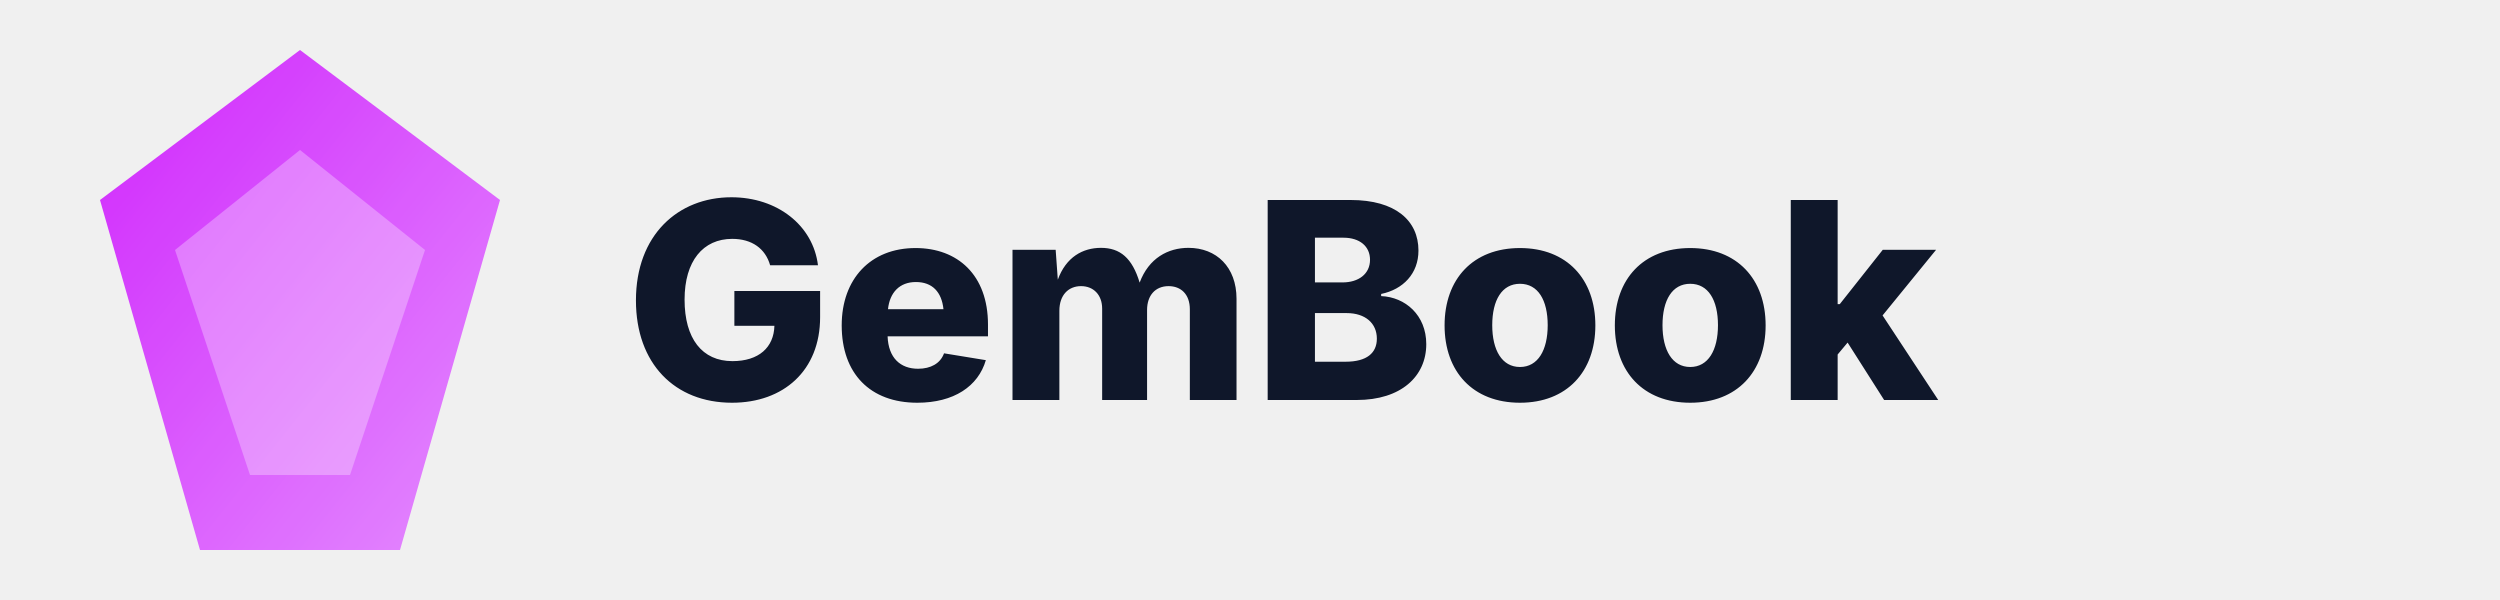
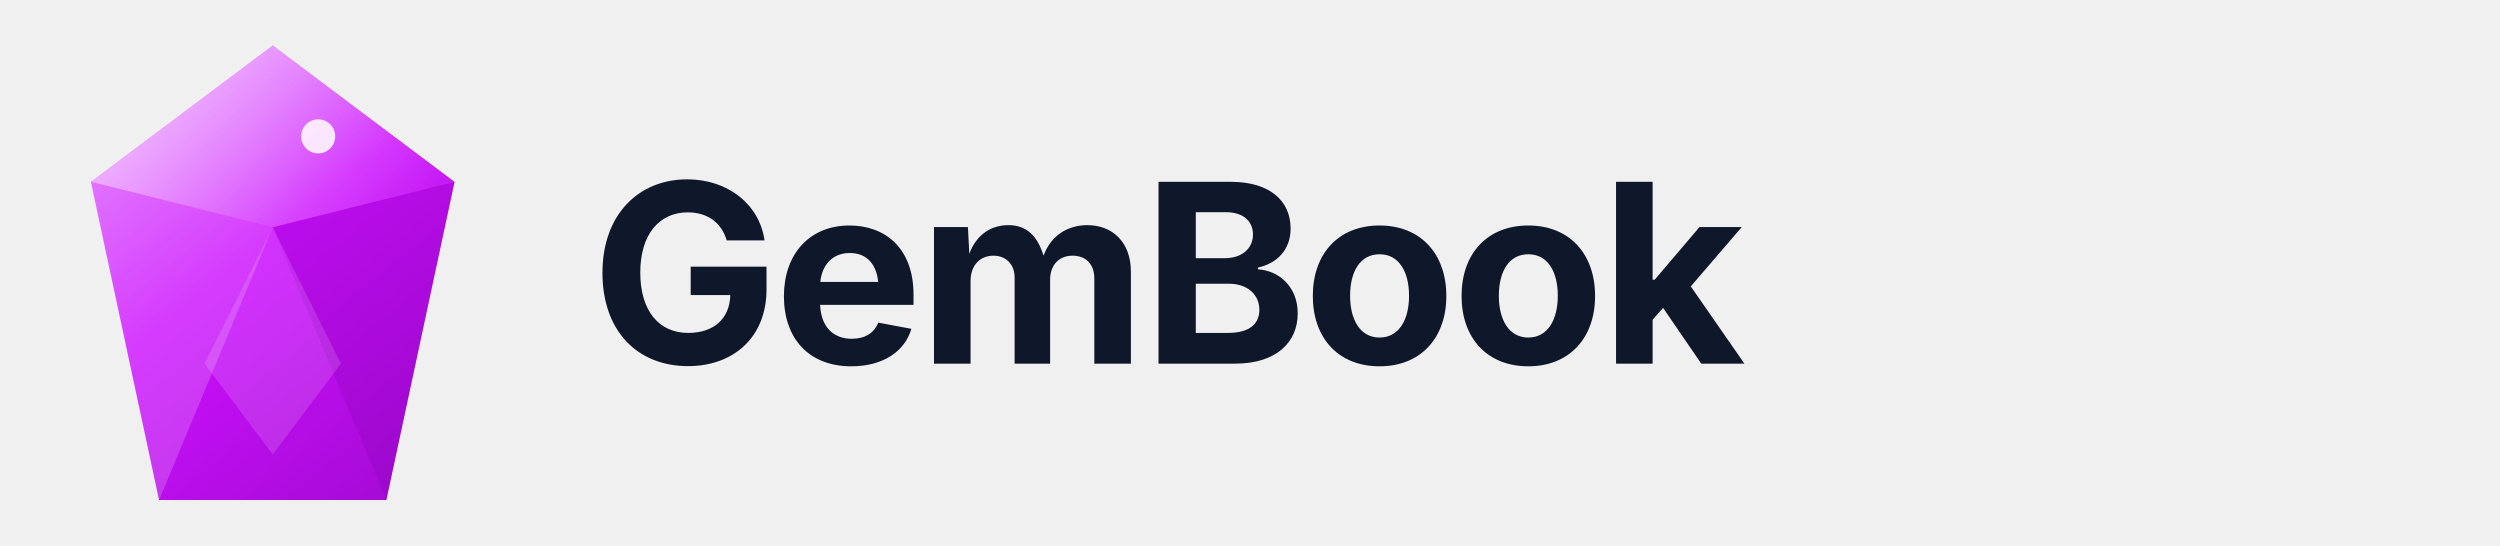
- <svg xmlns="http://www.w3.org/2000/svg" viewBox="0 0 200 48" fill="none">
+ <svg xmlns="http://www.w3.org/2000/svg" viewBox="0 0 220 48" fill="none">
  <defs>
-     <linearGradient id="gemGrad" x1="0%" y1="0%" x2="100%" y2="100%">
-       <stop offset="0%" style="stop-color:#CC10FE" />
-       <stop offset="100%" style="stop-color:#E281FF" />
+     <linearGradient id="gemBody" x1="8" y1="4" x2="40" y2="44" gradientUnits="userSpaceOnUse">
+       <stop offset="0%" stop-color="#E281FF" />
+       <stop offset="45%" stop-color="#CC10FE" />
+       <stop offset="100%" stop-color="#A00AD0" />
+     </linearGradient>
+     <linearGradient id="gemTop" x1="14" y1="6" x2="34" y2="22" gradientUnits="userSpaceOnUse">
+       <stop offset="0%" stop-color="#FFFFFF" stop-opacity="0.55" />
+       <stop offset="100%" stop-color="#FFFFFF" stop-opacity="0.05" />
    </linearGradient>
  </defs>
-   <polygon points="24,4 40,16 32,44 16,44 8,16" fill="url(#gemGrad)" opacity="0.9" />
-   <polygon points="24,12 34,20 28,38 20,38 14,20" fill="white" opacity="0.3" />
-   <text x="50" y="32" font-family="Inter, sans-serif" font-size="22" font-weight="800" fill="#0F172A">GemBook</text>
+   <path d="M24 4 L40 16 L34 44 L14 44 L8 16 Z" fill="url(#gemBody)" />
+   <path d="M24 4 L40 16 L24 20 L8 16 Z" fill="url(#gemTop)" />
+   <path d="M8 16 L24 20 L14 44 Z" fill="#FFFFFF" opacity="0.18" />
+   <path d="M40 16 L24 20 L34 44 Z" fill="#7A00A8" opacity="0.22" />
+   <path d="M24 20 L30 32 L24 40 L18 32 Z" fill="#FFFFFF" opacity="0.14" />
+   <circle cx="28" cy="12" r="1.5" fill="#FFFFFF" opacity="0.85" />
+   <text x="52" y="32" font-family="Inter, SF Pro Display, Helvetica, Arial, sans-serif" font-size="22" font-weight="750" letter-spacing="-0.4" fill="#0F172A">GemBook</text>
</svg>
